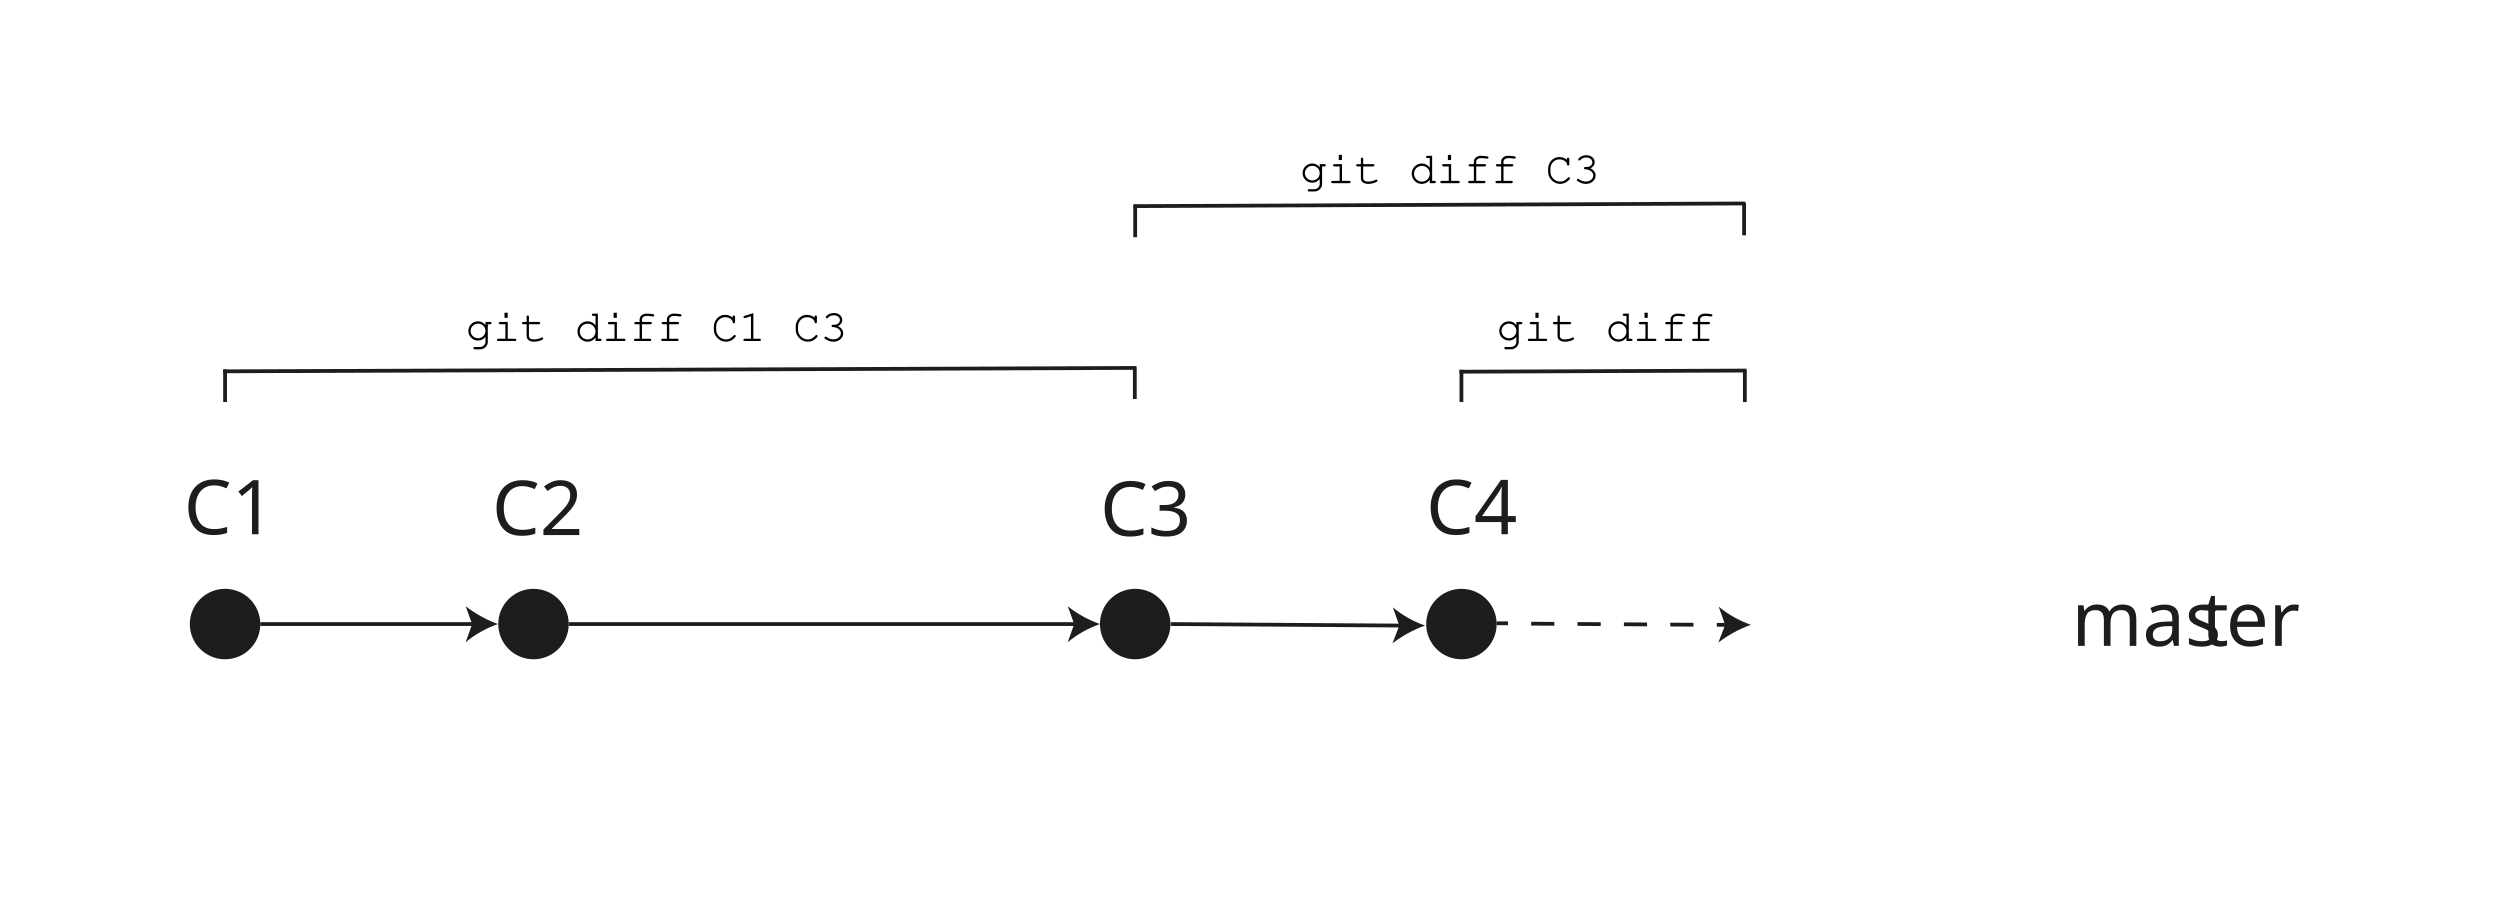
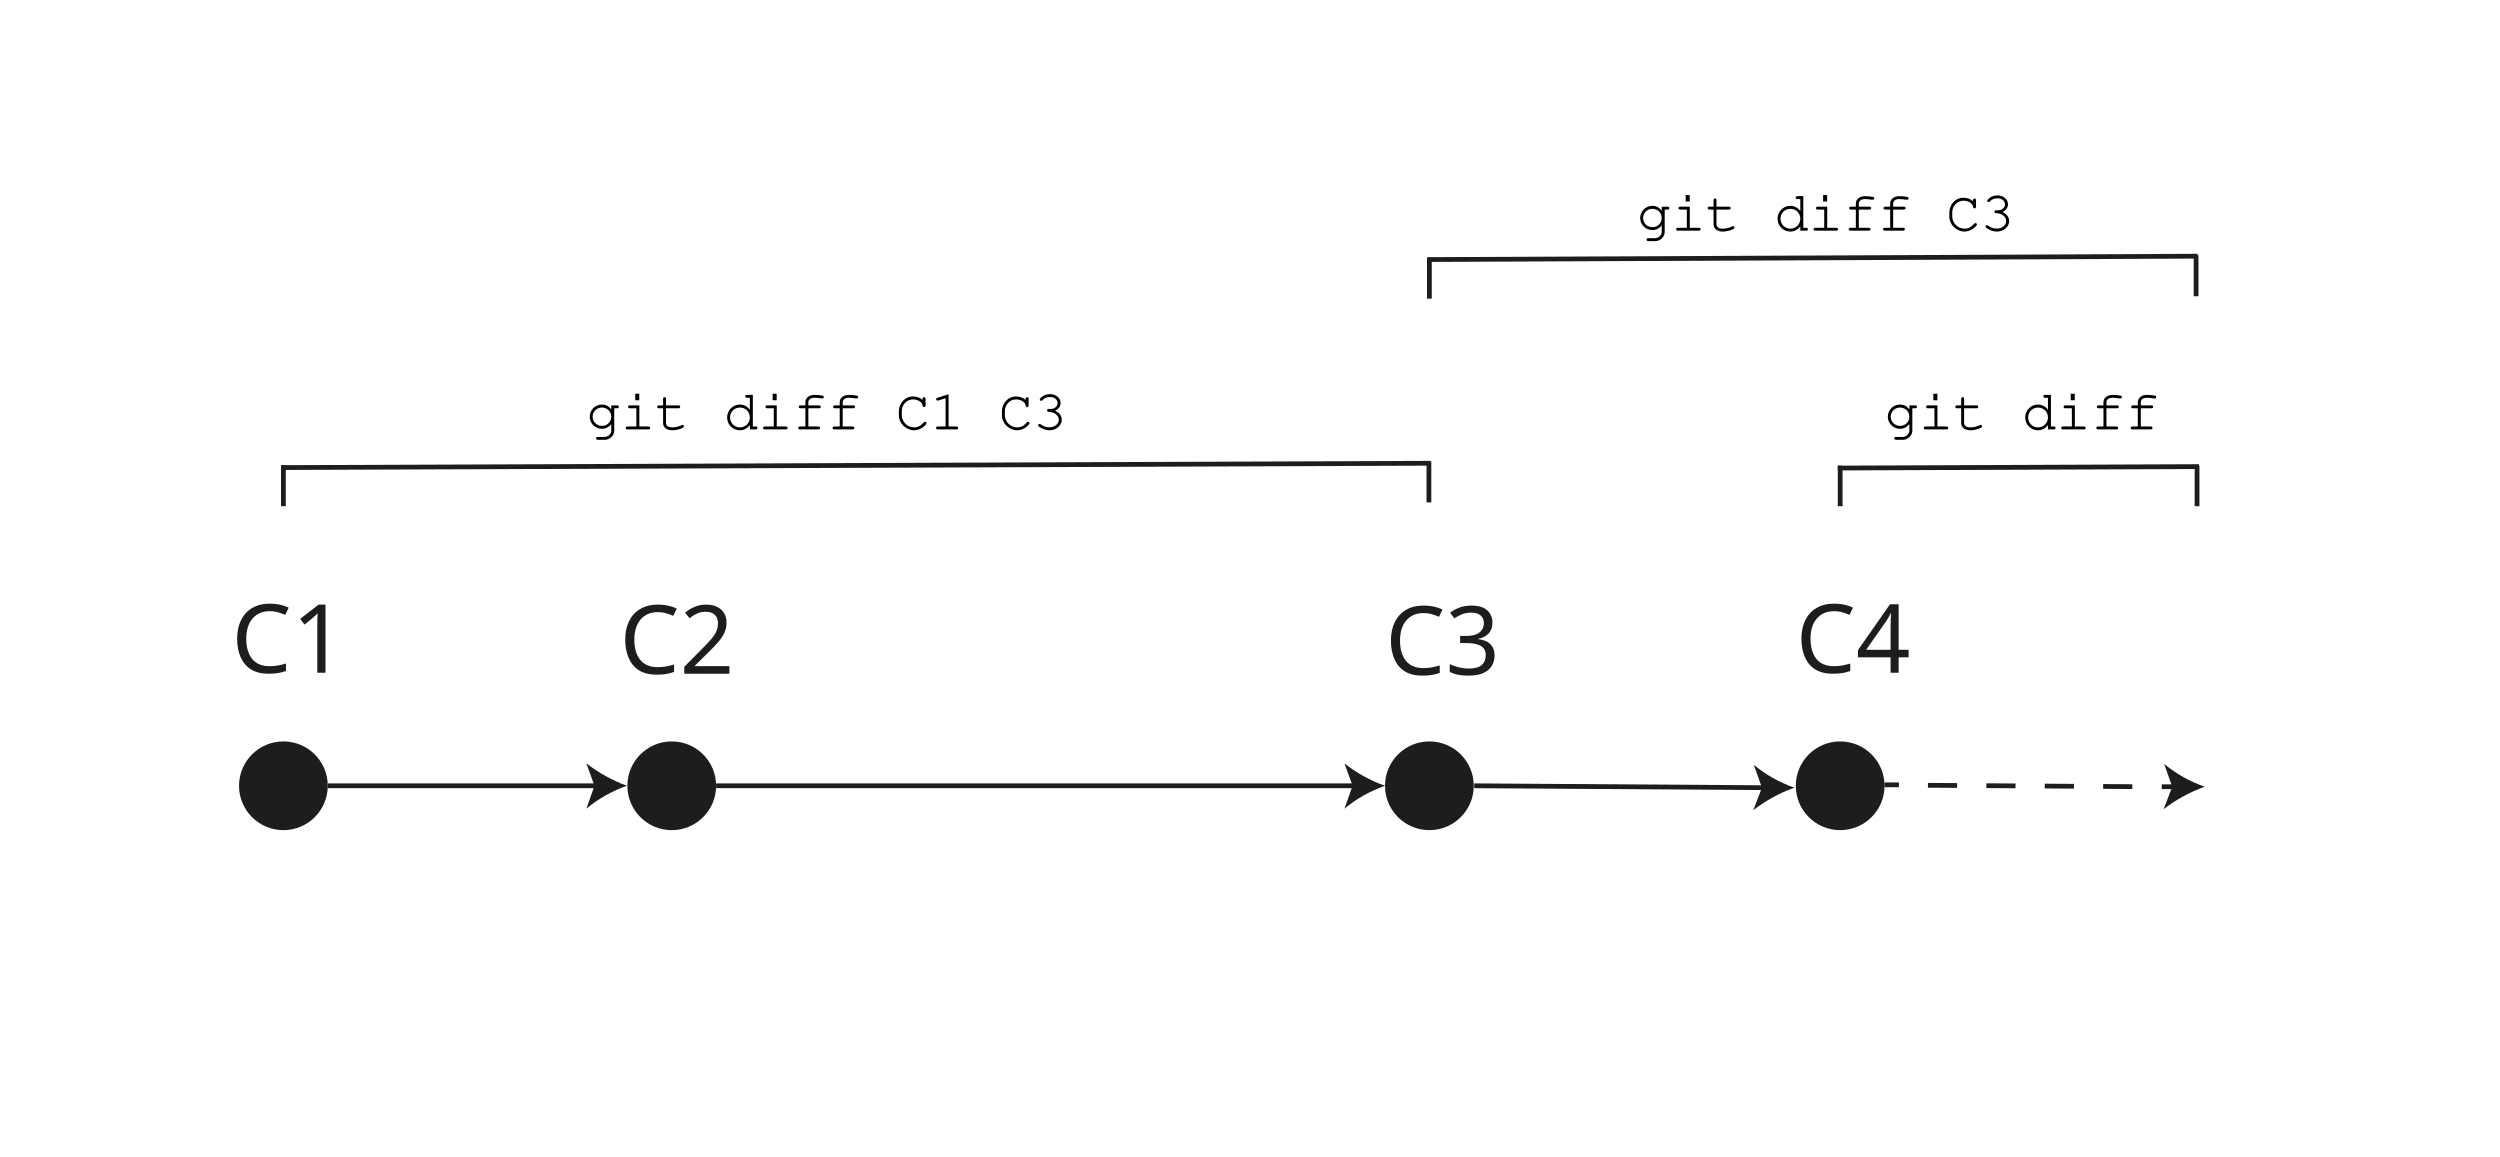
- <svg xmlns="http://www.w3.org/2000/svg" version="1.1" id="Layer_1" x="0px" y="0px" viewBox="0 0 659.8 242.4" style="enable-background:new 0 0 659.8 242.4;" xml:space="preserve">
+ <svg xmlns="http://www.w3.org/2000/svg" version="1.1" id="Layer_1" x="0px" y="0px" viewBox="0 0 524 242.4" style="enable-background:new 0 0 524 242.4;" xml:space="preserve">
  <style type="text/css">
	.st0{fill:#1D1D1B;}
	.st1{fill:none;stroke:#1D1D1B;stroke-miterlimit:10;}
	.st2{font-family:'ArialMT';}
	.st3{font-size:20px;}
	.st4{fill:none;stroke:#1D1D1B;stroke-miterlimit:10;stroke-dasharray:6.12,6.12;}
	.st5{fill:none;stroke:#1D1D1B;stroke-linecap:square;stroke-miterlimit:10;}
	.st6{font-family:'Courier';}
	.st7{font-size:12px;}
</style>
  <circle class="st0" cx="59.4" cy="164.7" r="9.3" />
  <circle class="st0" cx="140.8" cy="164.7" r="9.3" />
  <line class="st1" x1="68.7" y1="164.7" x2="125.4" y2="164.7" />
  <path class="st0" d="M131.4,164.7c-3.1,1.1-6,2.7-8.5,4.8l1.7-4.8l-1.7-4.7C125.5,162,128.4,163.6,131.4,164.7z" />
  <text transform="matrix(1 0 0 1 48.49 141.01)" class="st0 st2 st3">C1</text>
  <text transform="matrix(1 0 0 1 129.83 141.21)" class="st0 st2 st3">C2</text>
-   <text transform="matrix(1 0 0 1 546.74 170.46)" class="st0 st2 st3">mas</text>
-   <text transform="matrix(1 0 0 1 580.98 170.46)" class="st0 st2 st3">t</text>
-   <text transform="matrix(1 0 0 1 587.48 170.46)" class="st0 st2 st3">er</text>
  <circle class="st0" cx="299.6" cy="164.7" r="9.3" />
  <line class="st1" x1="150.1" y1="164.7" x2="284.3" y2="164.7" />
  <path class="st0" d="M290.3,164.7c-3.1,1.1-6,2.7-8.5,4.8l1.7-4.8l-1.7-4.7C284.3,162,287.2,163.6,290.3,164.7z" />
  <text transform="matrix(1 0 0 1 290.32 141.41)" class="st0 st2 st3">C3</text>
  <circle class="st0" cx="385.7" cy="164.7" r="9.3" />
  <text transform="matrix(1 0 0 1 376.36 141.01)" class="st0 st2 st3">C4</text>
  <line class="st1" x1="309" y1="164.7" x2="370" y2="165.1" />
  <path class="st0" d="M376.1,165.1c-3.1,1.1-6,2.7-8.6,4.7l1.8-4.7l-1.7-4.8C370.1,162.4,373,164,376.1,165.1z" />
  <line class="st1" x1="395" y1="164.5" x2="398" y2="164.5" />
  <line class="st4" x1="404.1" y1="164.6" x2="450" y2="164.9" />
  <line class="st1" x1="453.1" y1="164.9" x2="456.1" y2="164.9" />
  <path class="st0" d="M462.1,164.9c-3.1,1.1-6,2.7-8.6,4.7l1.8-4.7l-1.7-4.8C456.1,162.2,459,163.8,462.1,164.9z" />
  <line class="st5" x1="59.4" y1="98" x2="299.3" y2="97.1" />
  <line class="st5" x1="59.4" y1="105.6" x2="59.4" y2="98" />
  <line class="st5" x1="299.5" y1="104.8" x2="299.5" y2="97.2" />
  <line class="st5" x1="385.7" y1="98.1" x2="460.4" y2="97.8" />
  <line class="st5" x1="385.7" y1="105.6" x2="385.7" y2="98.1" />
  <line class="st5" x1="460.5" y1="105.6" x2="460.5" y2="98.1" />
  <line class="st5" x1="299.7" y1="54.4" x2="460.1" y2="53.7" />
  <line class="st5" x1="299.6" y1="62.1" x2="299.6" y2="54.5" />
  <line class="st5" x1="460.3" y1="61.6" x2="460.3" y2="54" />
  <text transform="matrix(1 0 0 1 343.0768 48.3497)" class="st6 st7">git diff C3</text>
  <text transform="matrix(1 0 0 1 122.9002 89.9996)" class="st6 st7">git diff C1 C3</text>
  <text transform="matrix(1 0 0 1 394.9802 89.9997)" class="st6 st7">git diff</text>
</svg>
